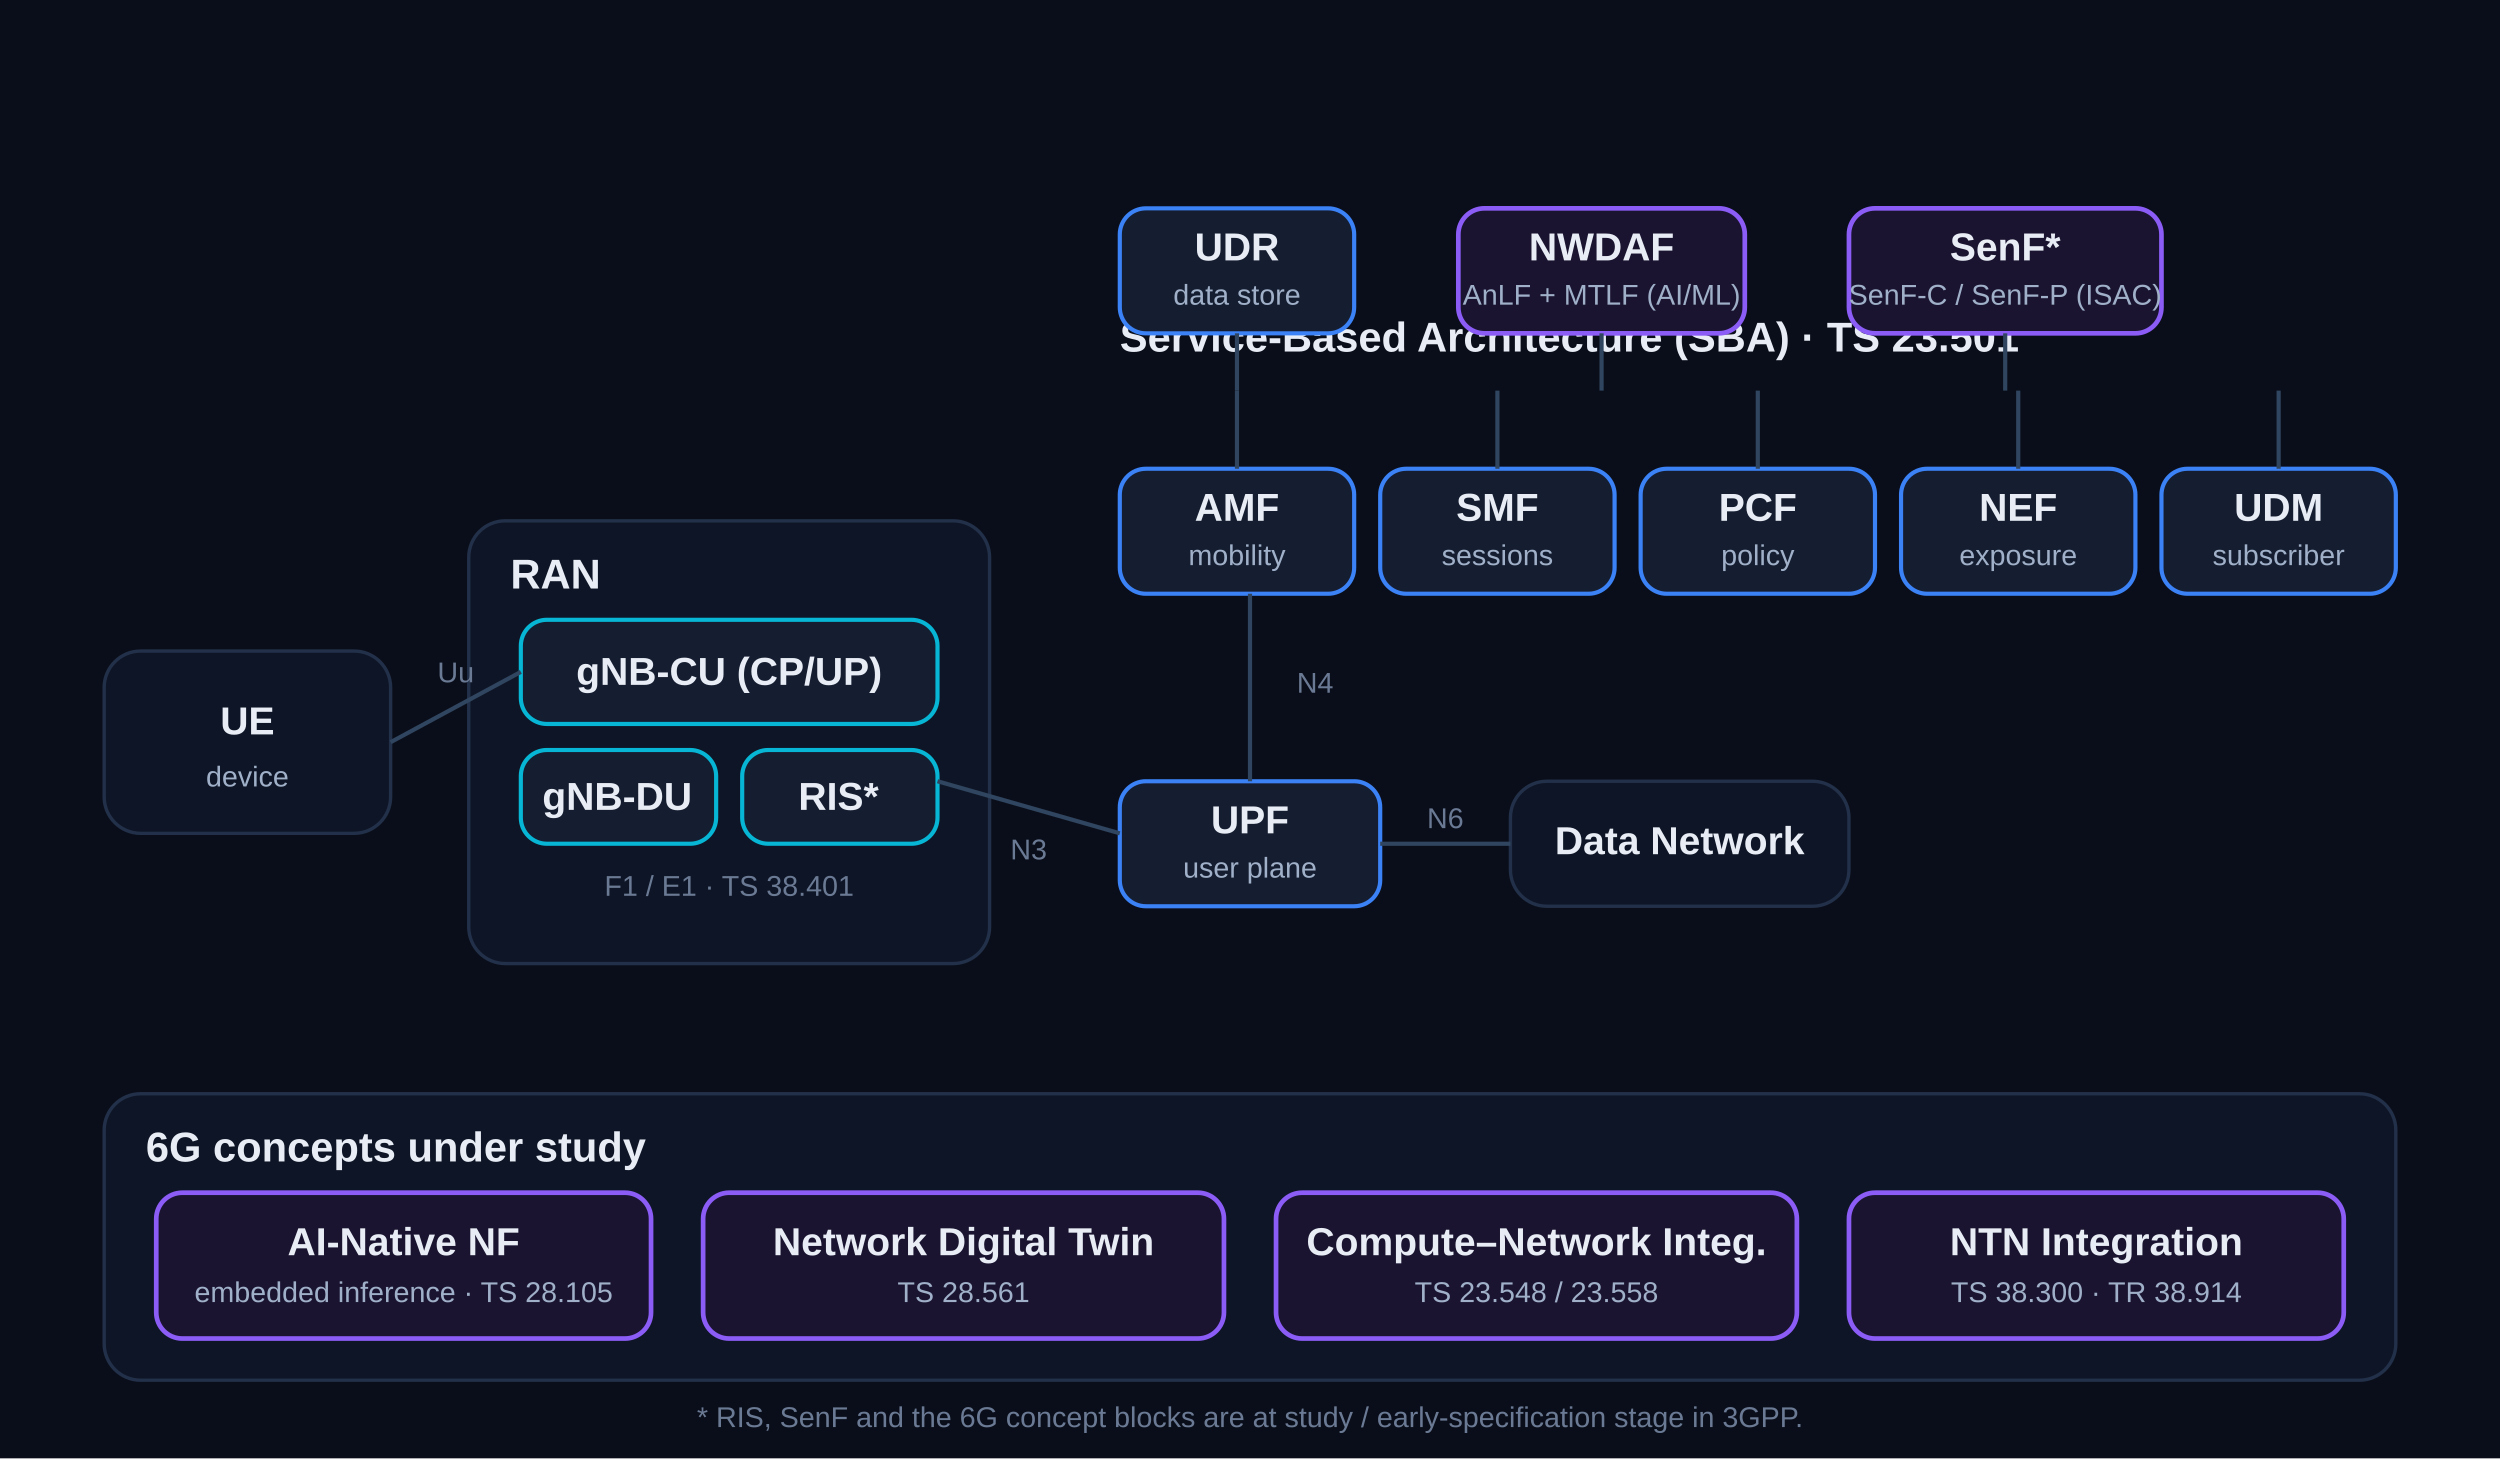
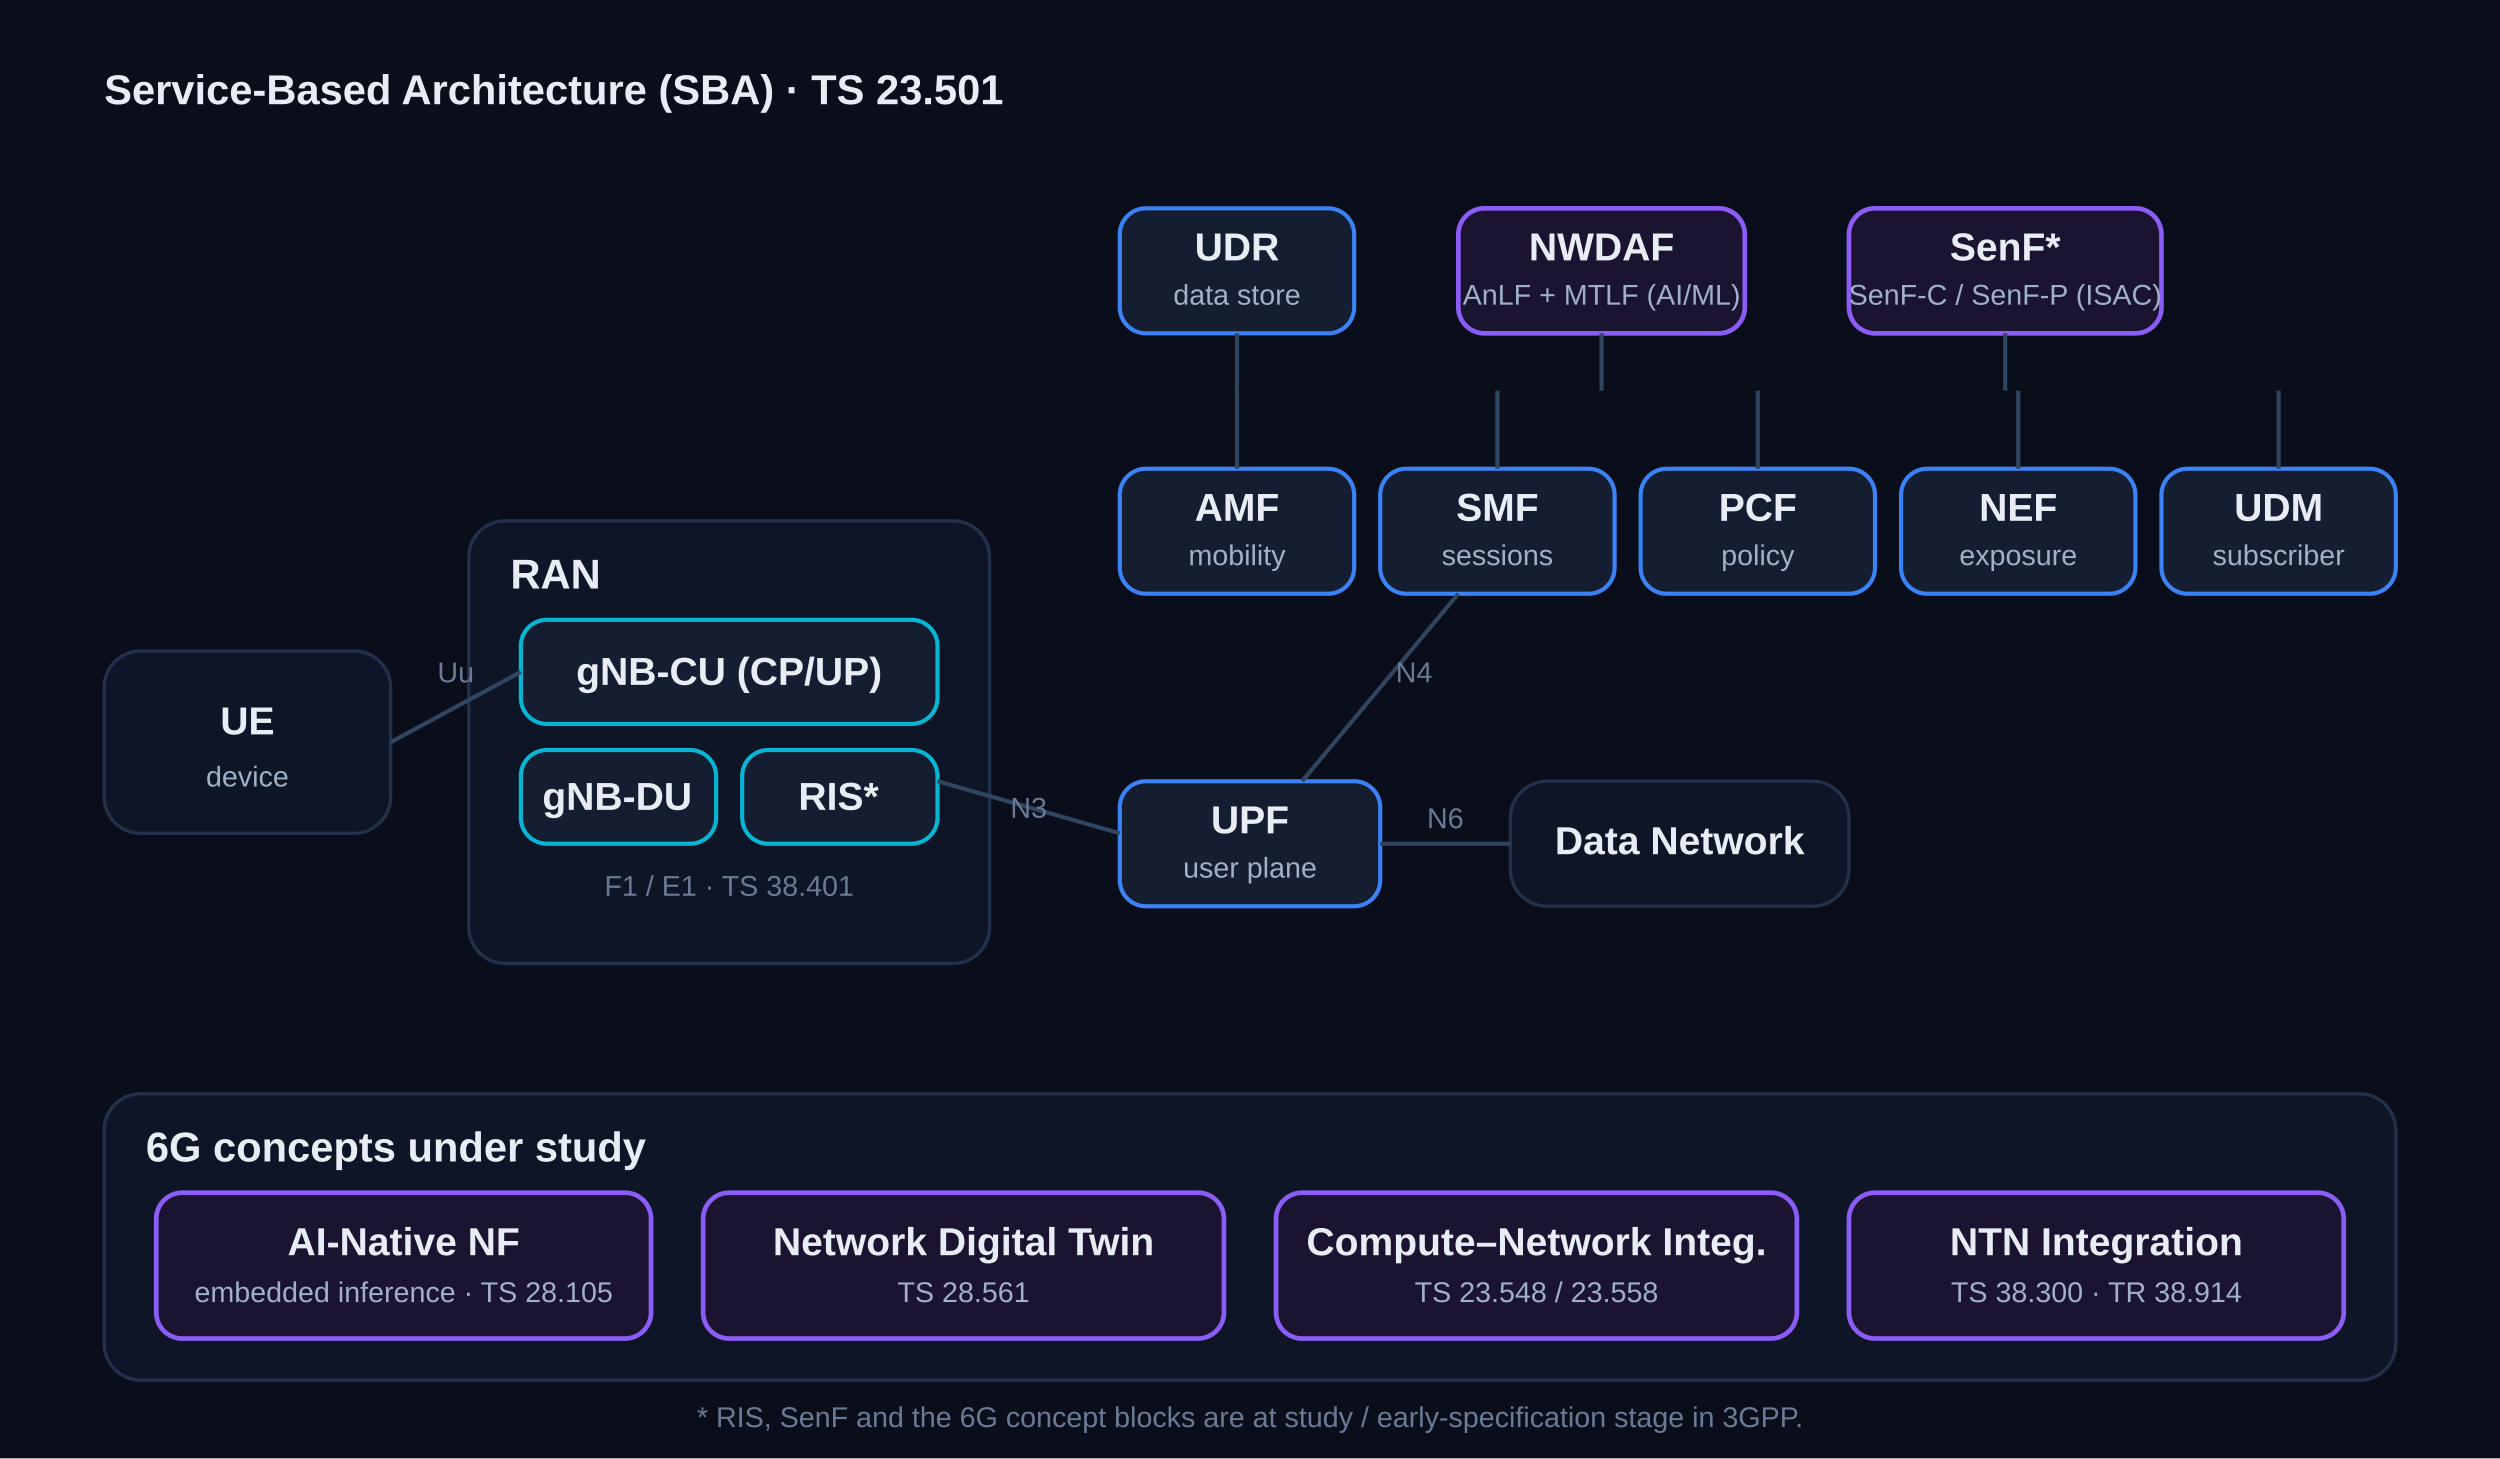
<svg xmlns="http://www.w3.org/2000/svg" viewBox="0 0 960 560" font-family="Segoe UI, Arial, sans-serif">
  <defs>
    <linearGradient id="sba" x1="0" y1="0" x2="1" y2="0">
      <stop offset="0" stop-color="#3b82f6" />
      <stop offset="1" stop-color="#8b5cf6" />
    </linearGradient>
    <style>
      .nf   { fill:#151d30; stroke:#3b82f6; stroke-width:1.6; rx:10; }
      .nf2  { fill:#151d30; stroke:#06b6d4; stroke-width:1.6; rx:10; }
      .newf { fill:#1a1430; stroke:#8b5cf6; stroke-width:1.8; rx:10; }
      .lbl  { fill:#e8edf5; font-size:15px; font-weight:700; text-anchor:middle; }
      .sub  { fill:#9fb0c8; font-size:11px; text-anchor:middle; }
      .ttl  { fill:#e8edf5; font-size:16px; font-weight:800; }
      .bus  { stroke:url(#sba); stroke-width:4; }
      .ln   { stroke:#30455f; stroke-width:1.6; }
      .ref  { fill:#6b7a94; font-size:11px; text-anchor:middle; }
      .zone { fill:#0e1526; stroke:#223049; stroke-width:1.3; rx:14; }
    </style>
  </defs>
  <rect width="960" height="560" fill="#0a0e1a" />
  <rect class="zone" x="40" y="250" width="110" height="70" />
  <text class="lbl" x="95" y="282">UE</text>
  <text class="sub" x="95" y="302">device</text>
  <rect class="zone" x="180" y="200" width="200" height="170" />
  <text class="ttl" x="196" y="226">RAN</text>
  <rect class="nf2" x="200" y="238" width="160" height="40" rx="10" />
  <text class="lbl" x="280" y="263">gNB-CU (CP/UP)</text>
  <rect class="nf2" x="200" y="288" width="75" height="36" rx="10" />
  <text class="lbl" x="237" y="311" font-size="12">gNB-DU</text>
  <rect class="nf2" x="285" y="288" width="75" height="36" rx="10" />
  <text class="lbl" x="322" y="311" font-size="12">RIS*</text>
  <text class="ref" x="280" y="344">F1 / E1 · TS 38.401</text>
  <line class="ln" x1="150" y1="285" x2="200" y2="258" />
  <text class="ref" x="175" y="262">Uu</text>
  <line class="bus" x1="430" y1="150" x2="920" y2="150" />
-   <text class="ttl" x="430" y="135">Service-Based Architecture (SBA) · TS 23.501</text>
+   <text class="ttl" x="40" y="40">Service-Based Architecture (SBA) · TS 23.501</text>
  <g>
    <rect class="nf" x="430" y="180" width="90" height="48" />
    <text class="lbl" x="475" y="200">AMF</text>
    <text class="sub" x="475" y="217">mobility</text>
    <line class="ln" x1="475" y1="180" x2="475" y2="150" />
    <rect class="nf" x="530" y="180" width="90" height="48" />
    <text class="lbl" x="575" y="200">SMF</text>
    <text class="sub" x="575" y="217">sessions</text>
    <line class="ln" x1="575" y1="180" x2="575" y2="150" />
    <rect class="nf" x="630" y="180" width="90" height="48" />
    <text class="lbl" x="675" y="200">PCF</text>
    <text class="sub" x="675" y="217">policy</text>
    <line class="ln" x1="675" y1="180" x2="675" y2="150" />
    <rect class="nf" x="730" y="180" width="90" height="48" />
    <text class="lbl" x="775" y="200">NEF</text>
    <text class="sub" x="775" y="217">exposure</text>
    <line class="ln" x1="775" y1="180" x2="775" y2="150" />
    <rect class="nf" x="830" y="180" width="90" height="48" />
    <text class="lbl" x="875" y="200">UDM</text>
    <text class="sub" x="875" y="217">subscriber</text>
    <line class="ln" x1="875" y1="180" x2="875" y2="150" />
  </g>
  <g>
    <rect class="nf" x="430" y="80" width="90" height="48" />
    <text class="lbl" x="475" y="100">UDR</text>
    <text class="sub" x="475" y="117">data store</text>
    <line class="ln" x1="475" y1="128" x2="475" y2="150" />
    <rect class="newf" x="560" y="80" width="110" height="48" />
    <text class="lbl" x="615" y="100">NWDAF</text>
    <text class="sub" x="615" y="117">AnLF + MTLF (AI/ML)</text>
    <line class="ln" x1="615" y1="128" x2="615" y2="150" />
    <rect class="newf" x="710" y="80" width="120" height="48" />
    <text class="lbl" x="770" y="100">SenF*</text>
    <text class="sub" x="770" y="117">SenF-C / SenF-P (ISAC)</text>
    <line class="ln" x1="770" y1="128" x2="770" y2="150" />
  </g>
  <rect class="nf" x="430" y="300" width="100" height="48" />
  <text class="lbl" x="480" y="320">UPF</text>
  <text class="sub" x="480" y="337">user plane</text>
-   <line class="ln" x1="480" y1="300" x2="480" y2="228" />
-   <text class="ref" x="505" y="266">N4</text>
+   <line class="ln" x1="500" y1="300" x2="560" y2="228" />
+   <text class="ref" x="543" y="262">N4</text>
  <line class="ln" x1="360" y1="300" x2="430" y2="320" />
-   <text class="ref" x="395" y="330">N3</text>
+   <text class="ref" x="395" y="314">N3</text>
  <rect class="zone" x="580" y="300" width="130" height="48" />
  <text class="lbl" x="645" y="328">Data Network</text>
  <line class="ln" x1="530" y1="324" x2="580" y2="324" />
  <text class="ref" x="555" y="318">N6</text>
  <rect class="zone" x="40" y="420" width="880" height="110" />
  <text class="ttl" x="56" y="446">6G concepts under study</text>
  <rect class="newf" x="60" y="458" width="190" height="56" />
  <text class="lbl" x="155" y="482">AI-Native NF</text>
  <text class="sub" x="155" y="500">embedded inference · TS 28.105</text>
  <rect class="newf" x="270" y="458" width="200" height="56" />
  <text class="lbl" x="370" y="482">Network Digital Twin</text>
  <text class="sub" x="370" y="500">TS 28.561</text>
  <rect class="newf" x="490" y="458" width="200" height="56" />
  <text class="lbl" x="590" y="482">Compute–Network Integ.</text>
  <text class="sub" x="590" y="500">TS 23.548 / 23.558</text>
  <rect class="newf" x="710" y="458" width="190" height="56" />
  <text class="lbl" x="805" y="482">NTN Integration</text>
  <text class="sub" x="805" y="500">TS 38.300 · TR 38.914</text>
  <text class="ref" x="480" y="548">* RIS, SenF and the 6G concept blocks are at study / early-specification stage in 3GPP.</text>
</svg>
